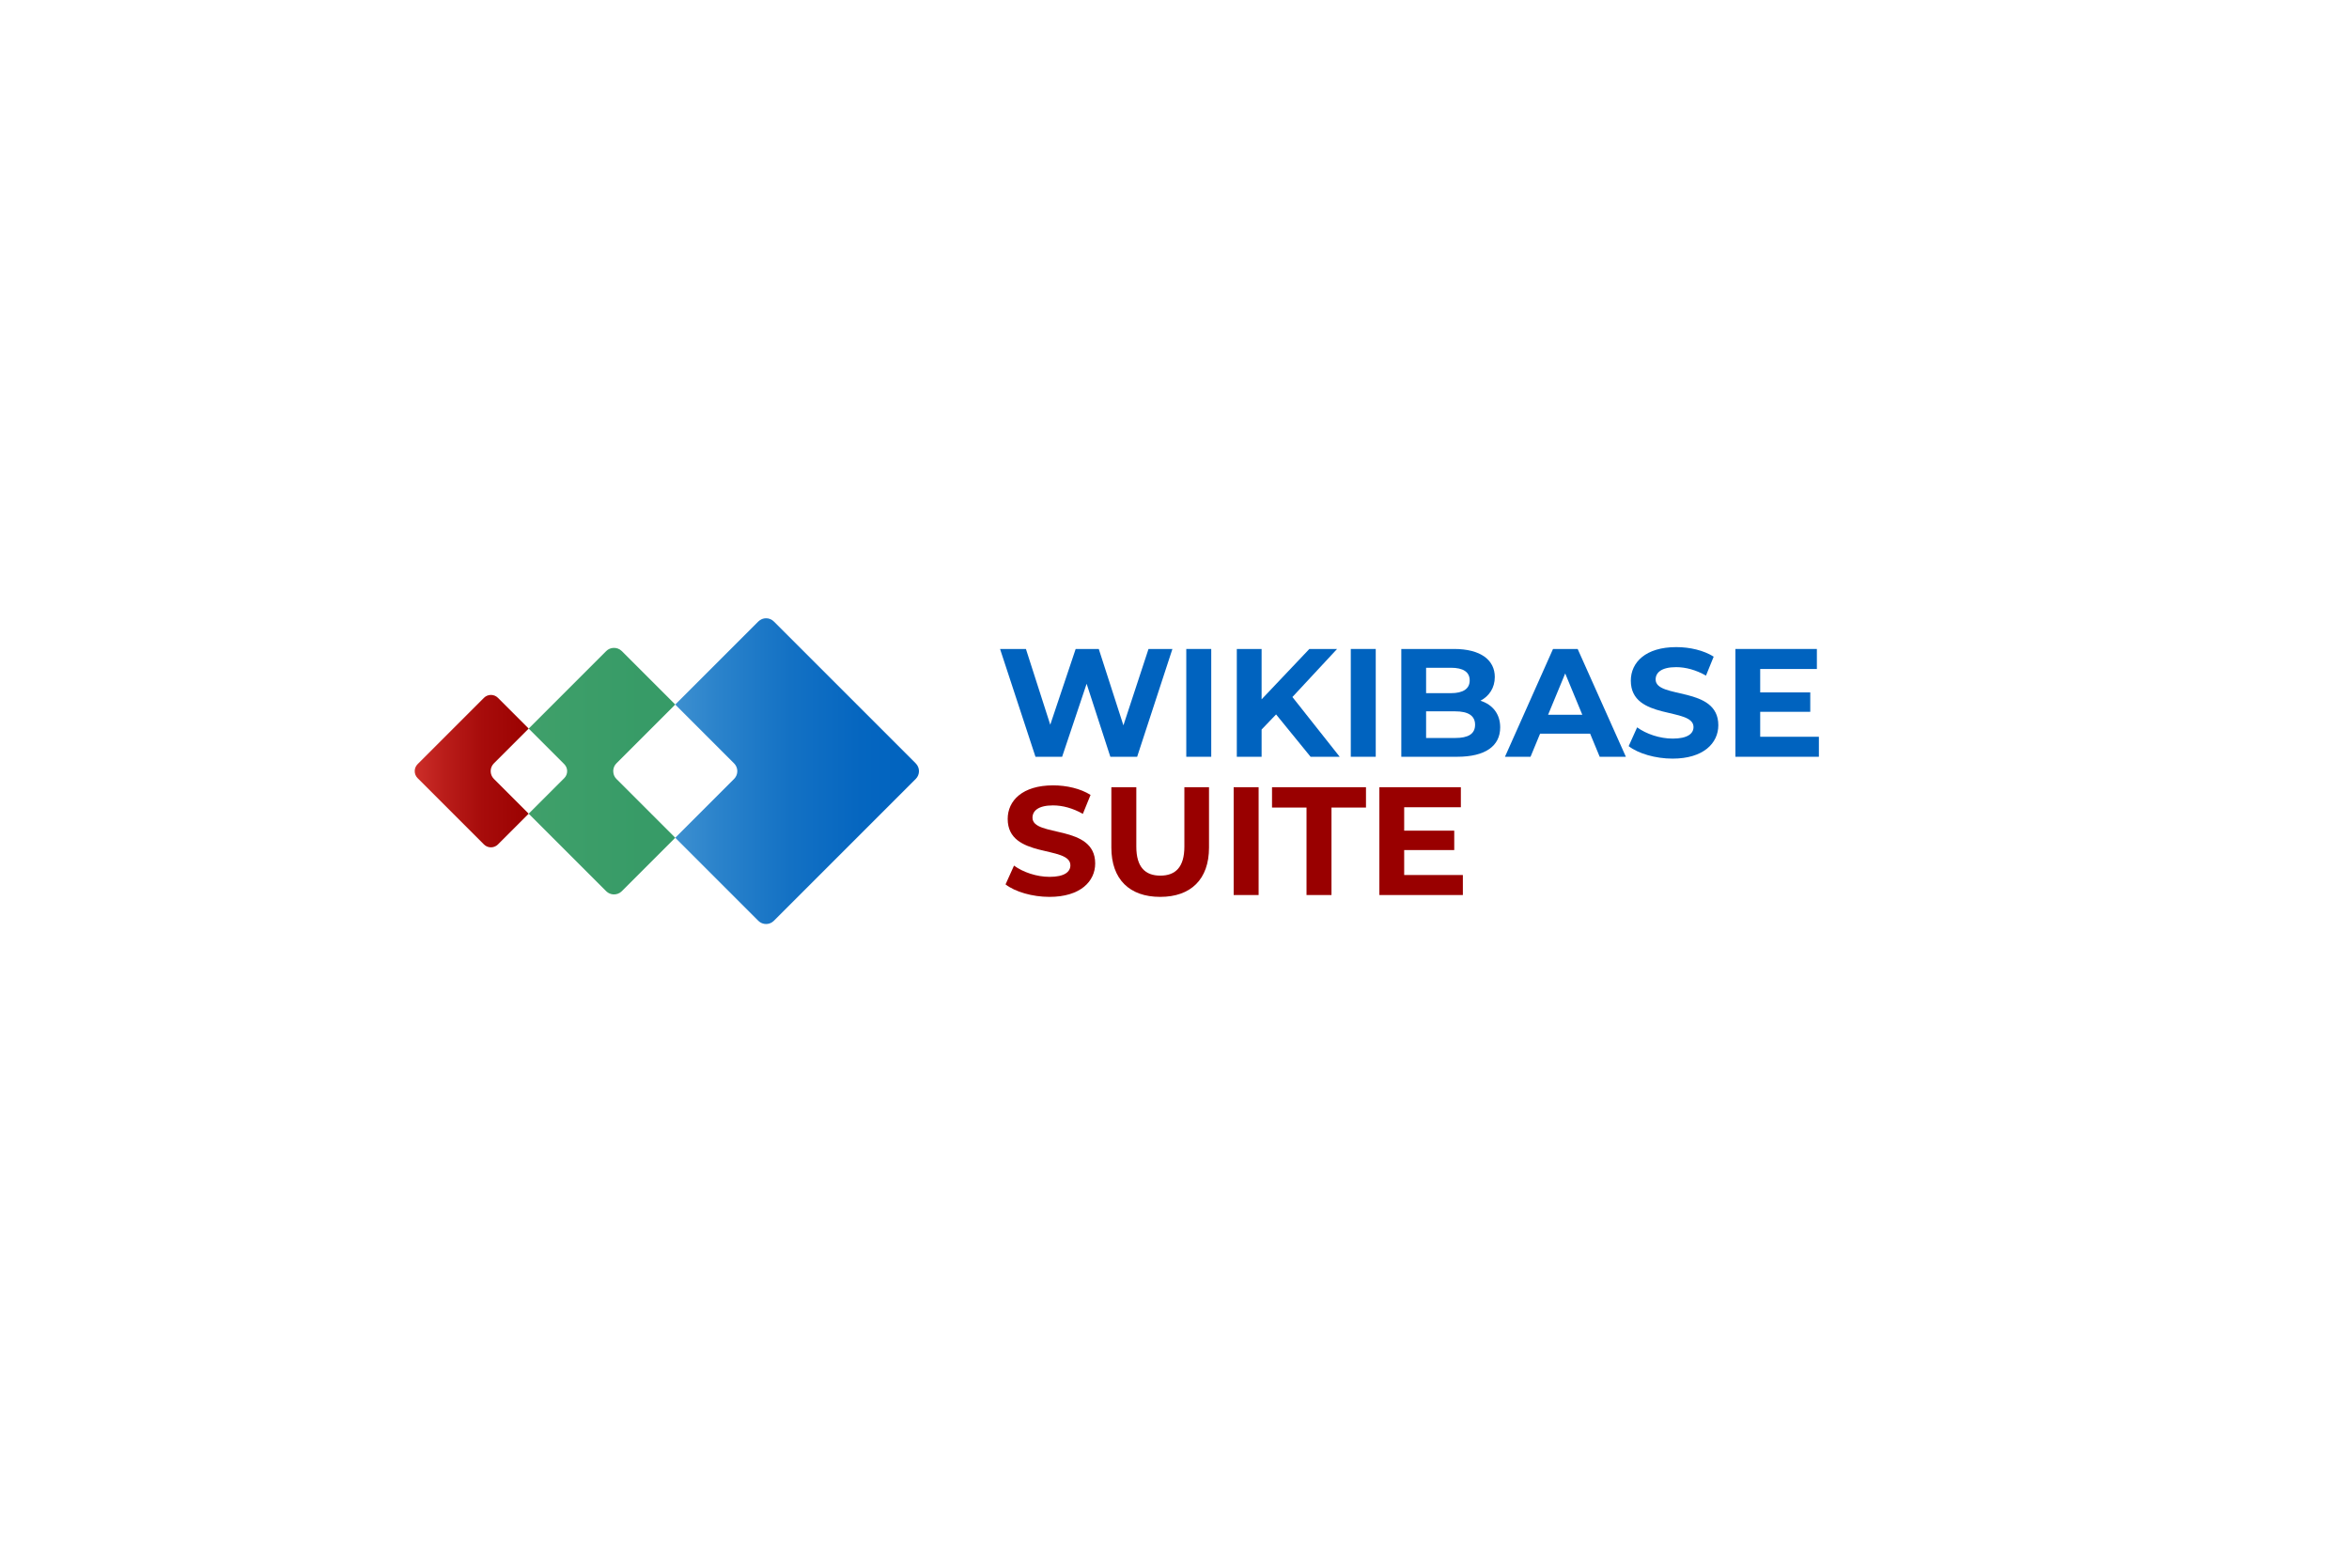
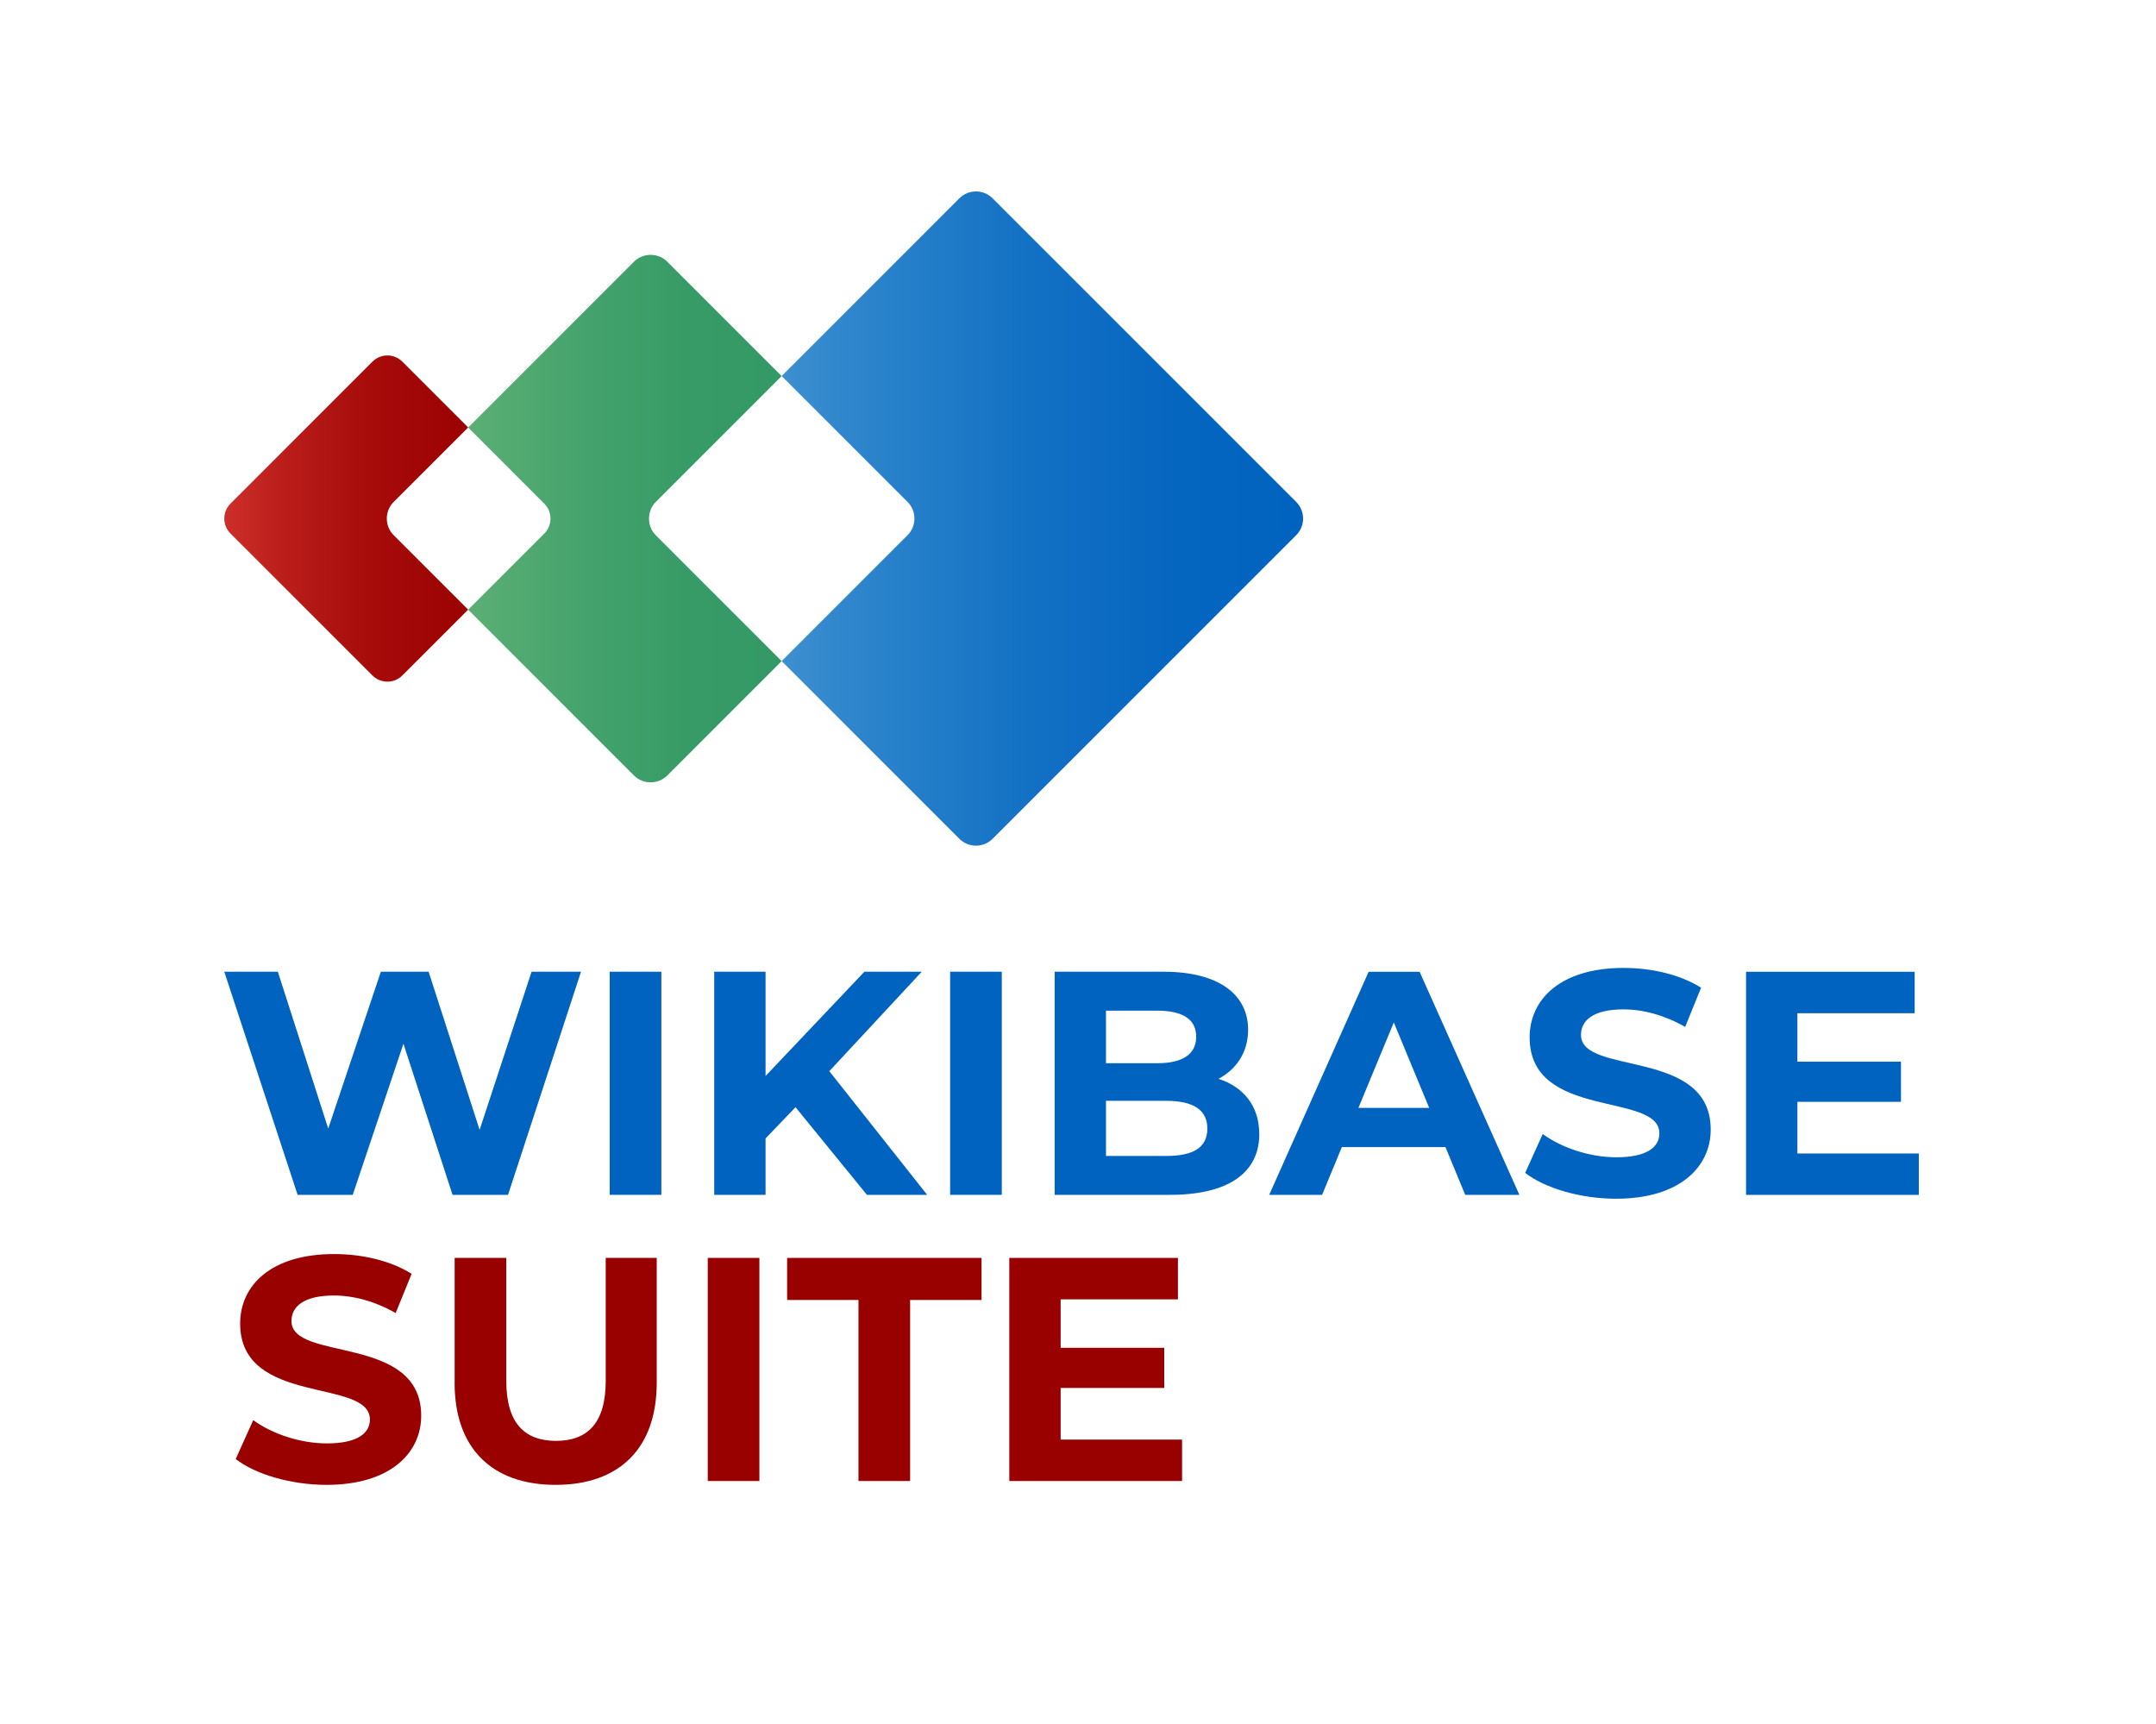
- <svg xmlns="http://www.w3.org/2000/svg" xmlns:xlink="http://www.w3.org/1999/xlink" id="Ebene_1" viewBox="0 0 1920 1281.42">
+ <svg xmlns="http://www.w3.org/2000/svg" id="Ebene_1" data-name="Ebene 1" viewBox="0 0 493.04 394.04">
  <defs>
-     <style>.cls-1{fill:url(#Neues_Verlaufsfeld_17-2);}.cls-2{fill:#0063bf;}.cls-3{fill:#900;}.cls-4{fill:url(#Neues_Verlaufsfeld_16);}.cls-5{fill:url(#Neues_Verlaufsfeld_17);}.cls-6{fill:url(#Neues_Verlaufsfeld_15);}.cls-7{fill:url(#Unbenannter_Verlauf_3);}</style>
-     <linearGradient id="Neues_Verlaufsfeld_17" x1="501.2" y1="631.39" x2="751.14" y2="631.39" gradientUnits="userSpaceOnUse">
+     <style>
+       .cls-1 {
+         fill: #0063bf;
+       }
+ 
+       .cls-2 {
+         fill: #900;
+       }
+ 
+       .cls-3 {
+         fill: url(#Unbenannter_Verlauf_10);
+       }
+ 
+       .cls-4 {
+         fill: url(#Unbenannter_Verlauf_5);
+       }
+ 
+       .cls-5 {
+         fill: url(#Unbenannter_Verlauf);
+       }
+     </style>
+     <linearGradient id="Unbenannter_Verlauf" data-name="Unbenannter Verlauf" x1="148.4" y1="1343.88" x2="297.99" y2="1343.88" gradientTransform="translate(0 1462.46) scale(1 -1)" gradientUnits="userSpaceOnUse">
      <stop offset="0" stop-color="#59a4d9" />
      <stop offset=".08" stop-color="#4d9bd5" />
      <stop offset=".34" stop-color="#2b83cb" />
      <stop offset=".58" stop-color="#1371c4" />
      <stop offset=".81" stop-color="#0566c0" />
      <stop offset="1" stop-color="#0063bf" />
    </linearGradient>
-     <linearGradient id="Unbenannter_Verlauf_3" x1="401.06" y1="631.39" x2="602.66" y2="631.39" gradientUnits="userSpaceOnUse">
-       <stop offset="0" stop-color="#396" />
-       <stop offset=".15" stop-color="#396" />
-       <stop offset="1" stop-color="#396" />
-     </linearGradient>
-     <linearGradient id="Neues_Verlaufsfeld_17-2" x1="501.2" y1="630.39" x2="751.14" y2="630.39" xlink:href="#Neues_Verlaufsfeld_17" />
-     <linearGradient id="Neues_Verlaufsfeld_16" x1="194.97" y1="630.39" x2="671.95" y2="630.39" gradientUnits="userSpaceOnUse">
+     <linearGradient id="Unbenannter_Verlauf_10" data-name="Unbenannter Verlauf 10" x1="107.06" y1="1343.88" x2="178.76" y2="1343.88" gradientTransform="translate(0 1462.46) scale(1 -1)" gradientUnits="userSpaceOnUse">
      <stop offset="0" stop-color="#5cb075" />
      <stop offset="0" stop-color="#5baf74" />
      <stop offset=".36" stop-color="#45a36c" />
      <stop offset=".7" stop-color="#379b67" />
      <stop offset="1" stop-color="#396" />
    </linearGradient>
-     <linearGradient id="Neues_Verlaufsfeld_15" x1="338.98" y1="630.39" x2="463.58" y2="630.39" gradientUnits="userSpaceOnUse">
+     <linearGradient id="Unbenannter_Verlauf_5" data-name="Unbenannter Verlauf 5" x1="51.3" y1="1343.89" x2="125.88" y2="1343.89" gradientTransform="translate(0 1462.46) scale(1 -1)" gradientUnits="userSpaceOnUse">
      <stop offset="0" stop-color="#cd2e29" />
      <stop offset=".19" stop-color="#ba1d1a" />
      <stop offset=".44" stop-color="#a70c0b" />
      <stop offset=".71" stop-color="#9c0302" />
      <stop offset="1" stop-color="#900" />
    </linearGradient>
  </defs>
  <g>
-     <path class="cls-2" d="M958.3,530.51l-28.83,88.13h-21.91l-19.39-59.68-20.02,59.68h-21.78l-28.96-88.13h21.15l19.89,61.94,20.77-61.94h18.88l20.14,62.45,20.52-62.45h19.51Z" />
-     <path class="cls-2" d="M969.63,530.51h20.4v88.13h-20.4v-88.13Z" />
-     <path class="cls-2" d="M1043.03,584.02l-11.83,12.34v22.28h-20.27v-88.13h20.27v41.17l39.03-41.17h22.66l-36.51,39.28,38.65,48.85h-23.8l-28.2-34.62Z" />
-     <path class="cls-2" d="M1104.09,530.51h20.4v88.13h-20.4v-88.13Z" />
-     <path class="cls-2" d="M1226.21,594.59c0,15.23-12.09,24.05-35.25,24.05h-45.58v-88.13h43.06c22.03,0,33.36,9.19,33.36,22.91,0,8.81-4.53,15.61-11.71,19.39,9.82,3.15,16.12,10.7,16.12,21.78Zm-60.56-48.72v20.77h20.27c9.95,0,15.36-3.53,15.36-10.45s-5.41-10.32-15.36-10.32h-20.27Zm40.04,46.58c0-7.43-5.67-10.95-16.24-10.95h-23.8v21.78h23.8c10.58,0,16.24-3.27,16.24-10.83Z" />
-     <path class="cls-2" d="M1299.74,599.76h-40.92l-7.81,18.88h-20.9l39.28-88.13h20.14l39.41,88.13h-21.4l-7.81-18.88Zm-6.42-15.49l-13.97-33.74-13.98,33.74h27.95Z" />
-     <path class="cls-2" d="M1331.22,609.95l6.92-15.36c7.43,5.41,18.51,9.19,29.08,9.19,12.09,0,17-4.03,17-9.44,0-16.49-51.24-5.16-51.24-37.9,0-14.98,12.09-27.45,37.14-27.45,11.08,0,22.41,2.64,30.59,7.81l-6.29,15.49c-8.18-4.66-16.62-6.92-24.42-6.92-12.09,0-16.74,4.53-16.74,10.07,0,16.24,51.24,5.04,51.24,37.39,0,14.73-12.21,27.32-37.39,27.32-13.97,0-28.08-4.15-35.88-10.2Z" />
-     <path class="cls-2" d="M1486.7,602.27v16.37h-68.24v-88.13h66.6v16.37h-46.33v19.14h40.92v15.86h-40.92v20.4h47.97Z" />
+     <g>
+       <path class="cls-1" d="m132.87,222.21l-16.69,51.02h-12.69l-11.23-34.55-11.59,34.55h-12.61l-16.77-51.02h12.25l11.52,35.86,12.03-35.86h10.93l11.66,36.16,11.88-36.16h11.31Z" />
+       <path class="cls-1" d="m139.43,222.21h11.81v51.02h-11.81v-51.02Z" />
+       <path class="cls-1" d="m181.92,253.19l-6.85,7.14v12.9h-11.74v-51.02h11.74v23.84l22.6-23.84h13.12l-21.14,22.74,22.38,28.28h-13.78l-16.33-20.04h0Z" />
+       <path class="cls-1" d="m217.28,222.21h11.81v51.02h-11.81v-51.02Z" />
+       <path class="cls-1" d="m287.98,259.31c0,8.82-7,13.92-20.41,13.92h-26.39v-51.02h24.93c12.75,0,19.31,5.32,19.31,13.26,0,5.1-2.62,9.04-6.78,11.23,5.69,1.82,9.33,6.19,9.33,12.61h0Zm-35.06-28.21v12.03h11.74c5.76,0,8.89-2.04,8.89-6.05s-3.13-5.97-8.89-5.97h-11.74Zm23.18,26.97c0-4.3-3.28-6.34-9.4-6.34h-13.78v12.61h13.78c6.13,0,9.4-1.89,9.4-6.27Z" />
+       <path class="cls-1" d="m330.55,262.31h-23.69l-4.52,10.93h-12.1l22.74-51.02h11.66l22.82,51.02h-12.39l-4.52-10.93h0Zm-3.72-8.97l-8.09-19.53-8.09,19.53h16.18Z" />
+       <path class="cls-1" d="m348.78,268.21l4.01-8.89c4.3,3.13,10.72,5.32,16.84,5.32,7,0,9.84-2.33,9.84-5.47,0-9.55-29.67-2.99-29.67-21.94,0-8.67,7-15.89,21.5-15.89,6.41,0,12.97,1.53,17.71,4.52l-3.64,8.97c-4.74-2.7-9.62-4.01-14.14-4.01-7,0-9.69,2.62-9.69,5.83,0,9.4,29.67,2.92,29.67,21.65,0,8.53-7.07,15.82-21.65,15.82-8.09,0-16.26-2.4-20.77-5.91h0Z" />
+       <path class="cls-1" d="m438.8,263.76v9.48h-39.51v-51.02h38.56v9.48h-26.82v11.08h23.69v9.18h-23.69v11.81h27.77Z" />
+     </g>
+     <g>
+       <path class="cls-2" d="m53.9,333.64l4.01-8.89c4.3,3.13,10.72,5.32,16.84,5.32,7,0,9.84-2.33,9.84-5.47,0-9.55-29.67-2.99-29.67-21.94,0-8.67,7-15.89,21.5-15.89,6.41,0,12.97,1.53,17.71,4.52l-3.65,8.97c-4.74-2.7-9.62-4.01-14.14-4.01-7,0-9.69,2.62-9.69,5.83,0,9.4,29.67,2.92,29.67,21.65,0,8.53-7.07,15.82-21.65,15.82-8.09,0-16.26-2.4-20.77-5.91h0Z" />
+       <path class="cls-2" d="m103.97,316.22v-28.57h11.81v28.14c0,9.69,4.23,13.7,11.37,13.7s11.37-4.01,11.37-13.7v-28.14h11.66v28.57c0,15.02-8.6,23.33-23.11,23.33s-23.11-8.31-23.11-23.33h0Z" />
+       <path class="cls-2" d="m161.85,287.65h11.81v51.02h-11.81v-51.02Z" />
+       <path class="cls-2" d="m196.33,297.27h-16.33v-9.62h44.46v9.62h-16.33v41.4h-11.81v-41.4h0Z" />
+       <path class="cls-2" d="m270.32,329.19v9.48h-39.51v-51.02h38.56v9.48h-26.82v11.08h23.69v9.18h-23.69v11.81h27.77Z" />
+     </g>
  </g>
  <g>
-     <path class="cls-3" d="M821.9,722.97l6.92-15.36c7.43,5.41,18.51,9.19,29.08,9.19,12.09,0,17-4.03,17-9.44,0-16.49-51.24-5.16-51.24-37.9,0-14.98,12.09-27.45,37.14-27.45,11.08,0,22.41,2.64,30.59,7.81l-6.3,15.49c-8.18-4.66-16.62-6.92-24.42-6.92-12.09,0-16.74,4.53-16.74,10.07,0,16.24,51.24,5.04,51.24,37.39,0,14.73-12.21,27.32-37.39,27.32-13.97,0-28.08-4.15-35.88-10.2Z" />
-     <path class="cls-3" d="M908.39,692.88v-49.35h20.4v48.6c0,16.74,7.3,23.67,19.64,23.67s19.64-6.92,19.64-23.67v-48.6h20.14v49.35c0,25.94-14.86,40.29-39.91,40.29s-39.91-14.35-39.91-40.29Z" />
-     <path class="cls-3" d="M1008.36,643.53h20.4v88.13h-20.4v-88.13Z" />
-     <path class="cls-3" d="M1067.91,660.15h-28.2v-16.62h76.8v16.62h-28.2v71.51h-20.4v-71.51Z" />
-     <path class="cls-3" d="M1195.7,715.29v16.37h-68.24v-88.13h66.6v16.37h-46.33v19.14h40.92v15.86h-40.92v20.4h47.97Z" />
-   </g>
-   <path class="cls-5" d="M501.3,632.4v-2.03c-.08,.68-.08,1.35,0,2.03Z" />
-   <path class="cls-7" d="M501.3,632.4v-2.03c-.08,.68-.08,1.35,0,2.03Z" />
-   <g>
-     <path class="cls-1" d="M748.51,624.04l-115.99-115.99c-3.5-3.51-9.19-3.51-12.69,0l-67.9,67.9,48.1,48.1c3.5,3.51,3.5,9.19,0,12.69l-48.1,48.1,67.9,67.9c3.51,3.5,9.19,3.5,12.69,0l115.99-115.99c3.5-3.5,3.5-9.19,0-12.69Z" />
-     <path class="cls-4" d="M501.3,631.4c-.08-.68-.08-1.35,0-2.03,.22-1.95,1.04-3.84,2.53-5.33l48.1-48.1-43.72-43.72c-1.9-1.9-4.42-2.73-6.91-2.58-2.11,.13-4.18,.97-5.79,2.58l-63.38,63.38,29.08,29.08c3.15,3.15,3.15,8.27,0,11.42l-29.08,29.08,63.38,63.38c1.61,1.61,3.68,2.44,5.79,2.58,2.48,.15,5.01-.68,6.91-2.58l43.72-43.72-48.1-48.1c-1.49-1.49-2.31-3.39-2.53-5.33Z" />
-     <path class="cls-6" d="M403.69,624.04l28.45-28.45-25.15-25.15c-3.15-3.15-8.27-3.15-11.42,0l-54.23,54.23c-3.15,3.15-3.15,8.27,0,11.42l54.23,54.23c3.15,3.15,8.27,3.15,11.42,0l25.15-25.15-28.45-28.45c-3.5-3.5-3.5-9.19,0-12.69Z" />
+     <path class="cls-5" d="m296.42,114.78l-69.43-69.43c-2.1-2.1-5.5-2.1-7.6,0l-40.64,40.64,28.79,28.79c2.1,2.1,2.1,5.5,0,7.6l-28.79,28.79,40.64,40.64c2.1,2.1,5.5,2.1,7.6,0l69.43-69.43c2.1-2.1,2.1-5.5,0-7.6h0Z" />
+     <path class="cls-3" d="m148.45,119.19c-.05-.4-.05-.81,0-1.21.13-1.17.62-2.3,1.51-3.19l28.79-28.79-26.17-26.17c-1.14-1.14-2.65-1.63-4.13-1.54-1.26.08-2.5.58-3.46,1.54l-37.93,37.93,17.41,17.41c1.89,1.89,1.89,4.95,0,6.84l-17.41,17.41,37.93,37.93c.96.96,2.2,1.46,3.46,1.54,1.48.09,3-.41,4.13-1.54l26.17-26.17-28.79-28.79c-.89-.89-1.38-2.03-1.51-3.19h0Z" />
+     <path class="cls-4" d="m90.03,114.78l17.03-17.03-15.05-15.05c-1.89-1.89-4.95-1.89-6.84,0l-32.46,32.46c-1.89,1.89-1.89,4.95,0,6.84l32.46,32.46c1.89,1.89,4.95,1.89,6.84,0l15.05-15.05-17.03-17.03c-2.1-2.1-2.1-5.5,0-7.6h0Z" />
  </g>
</svg>
